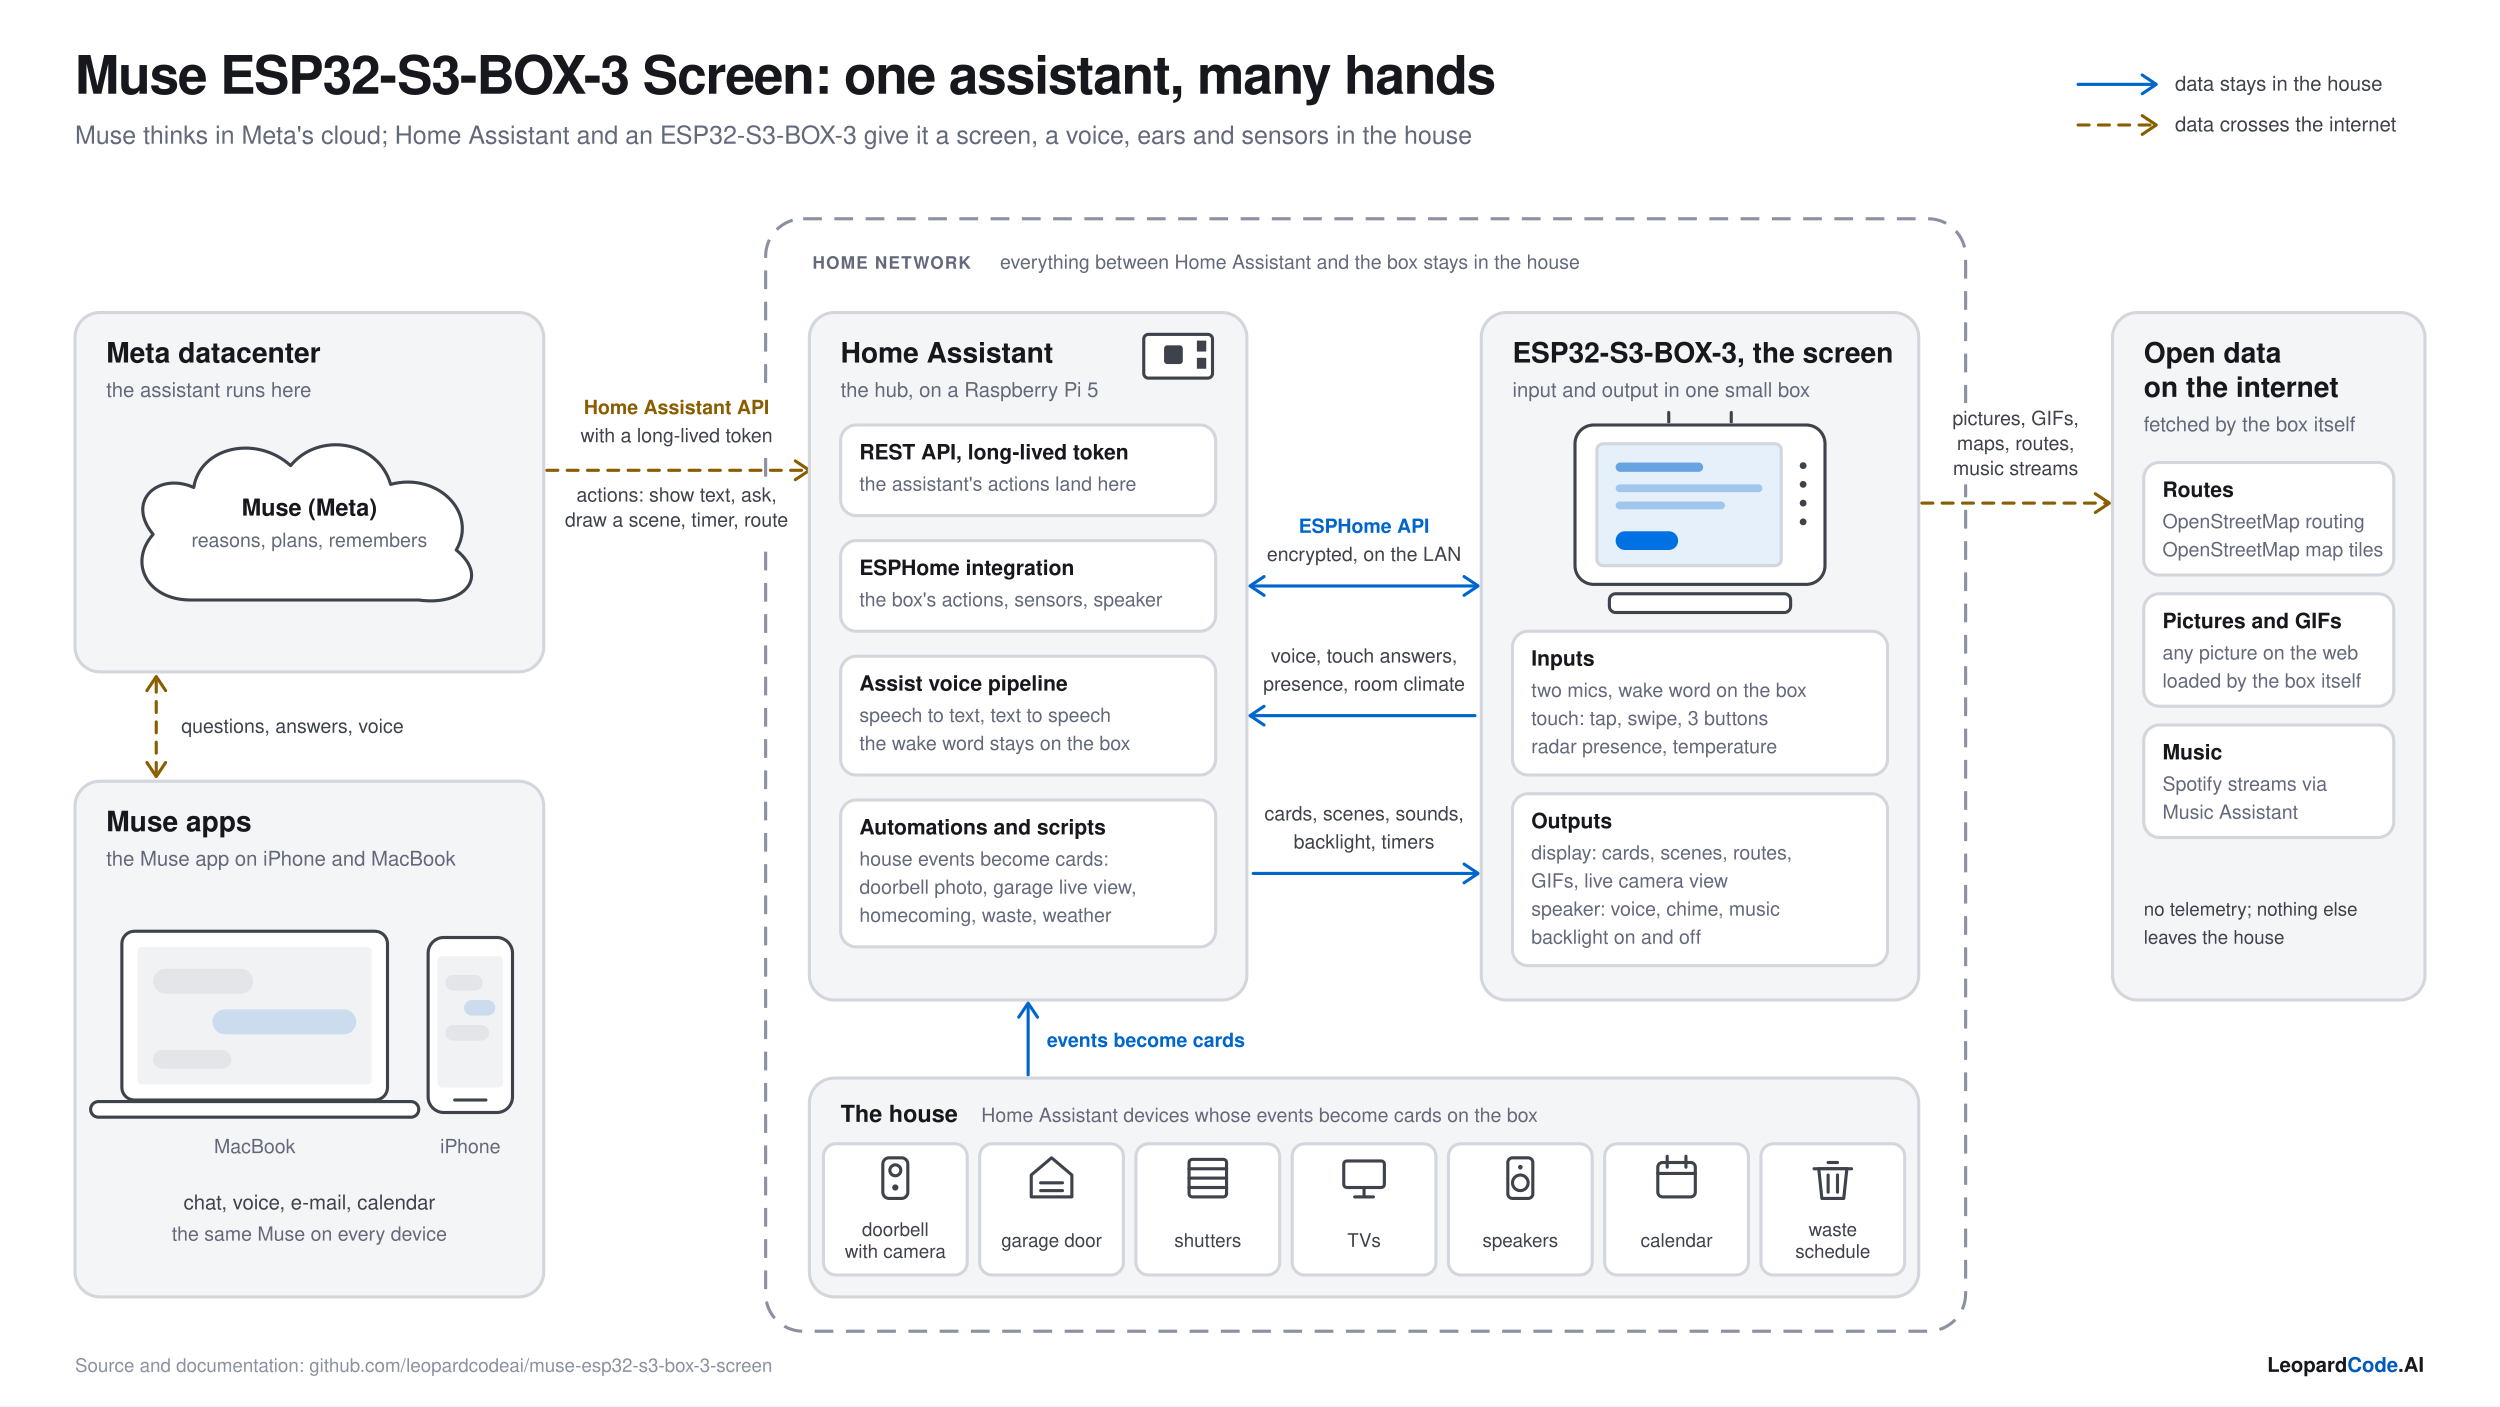
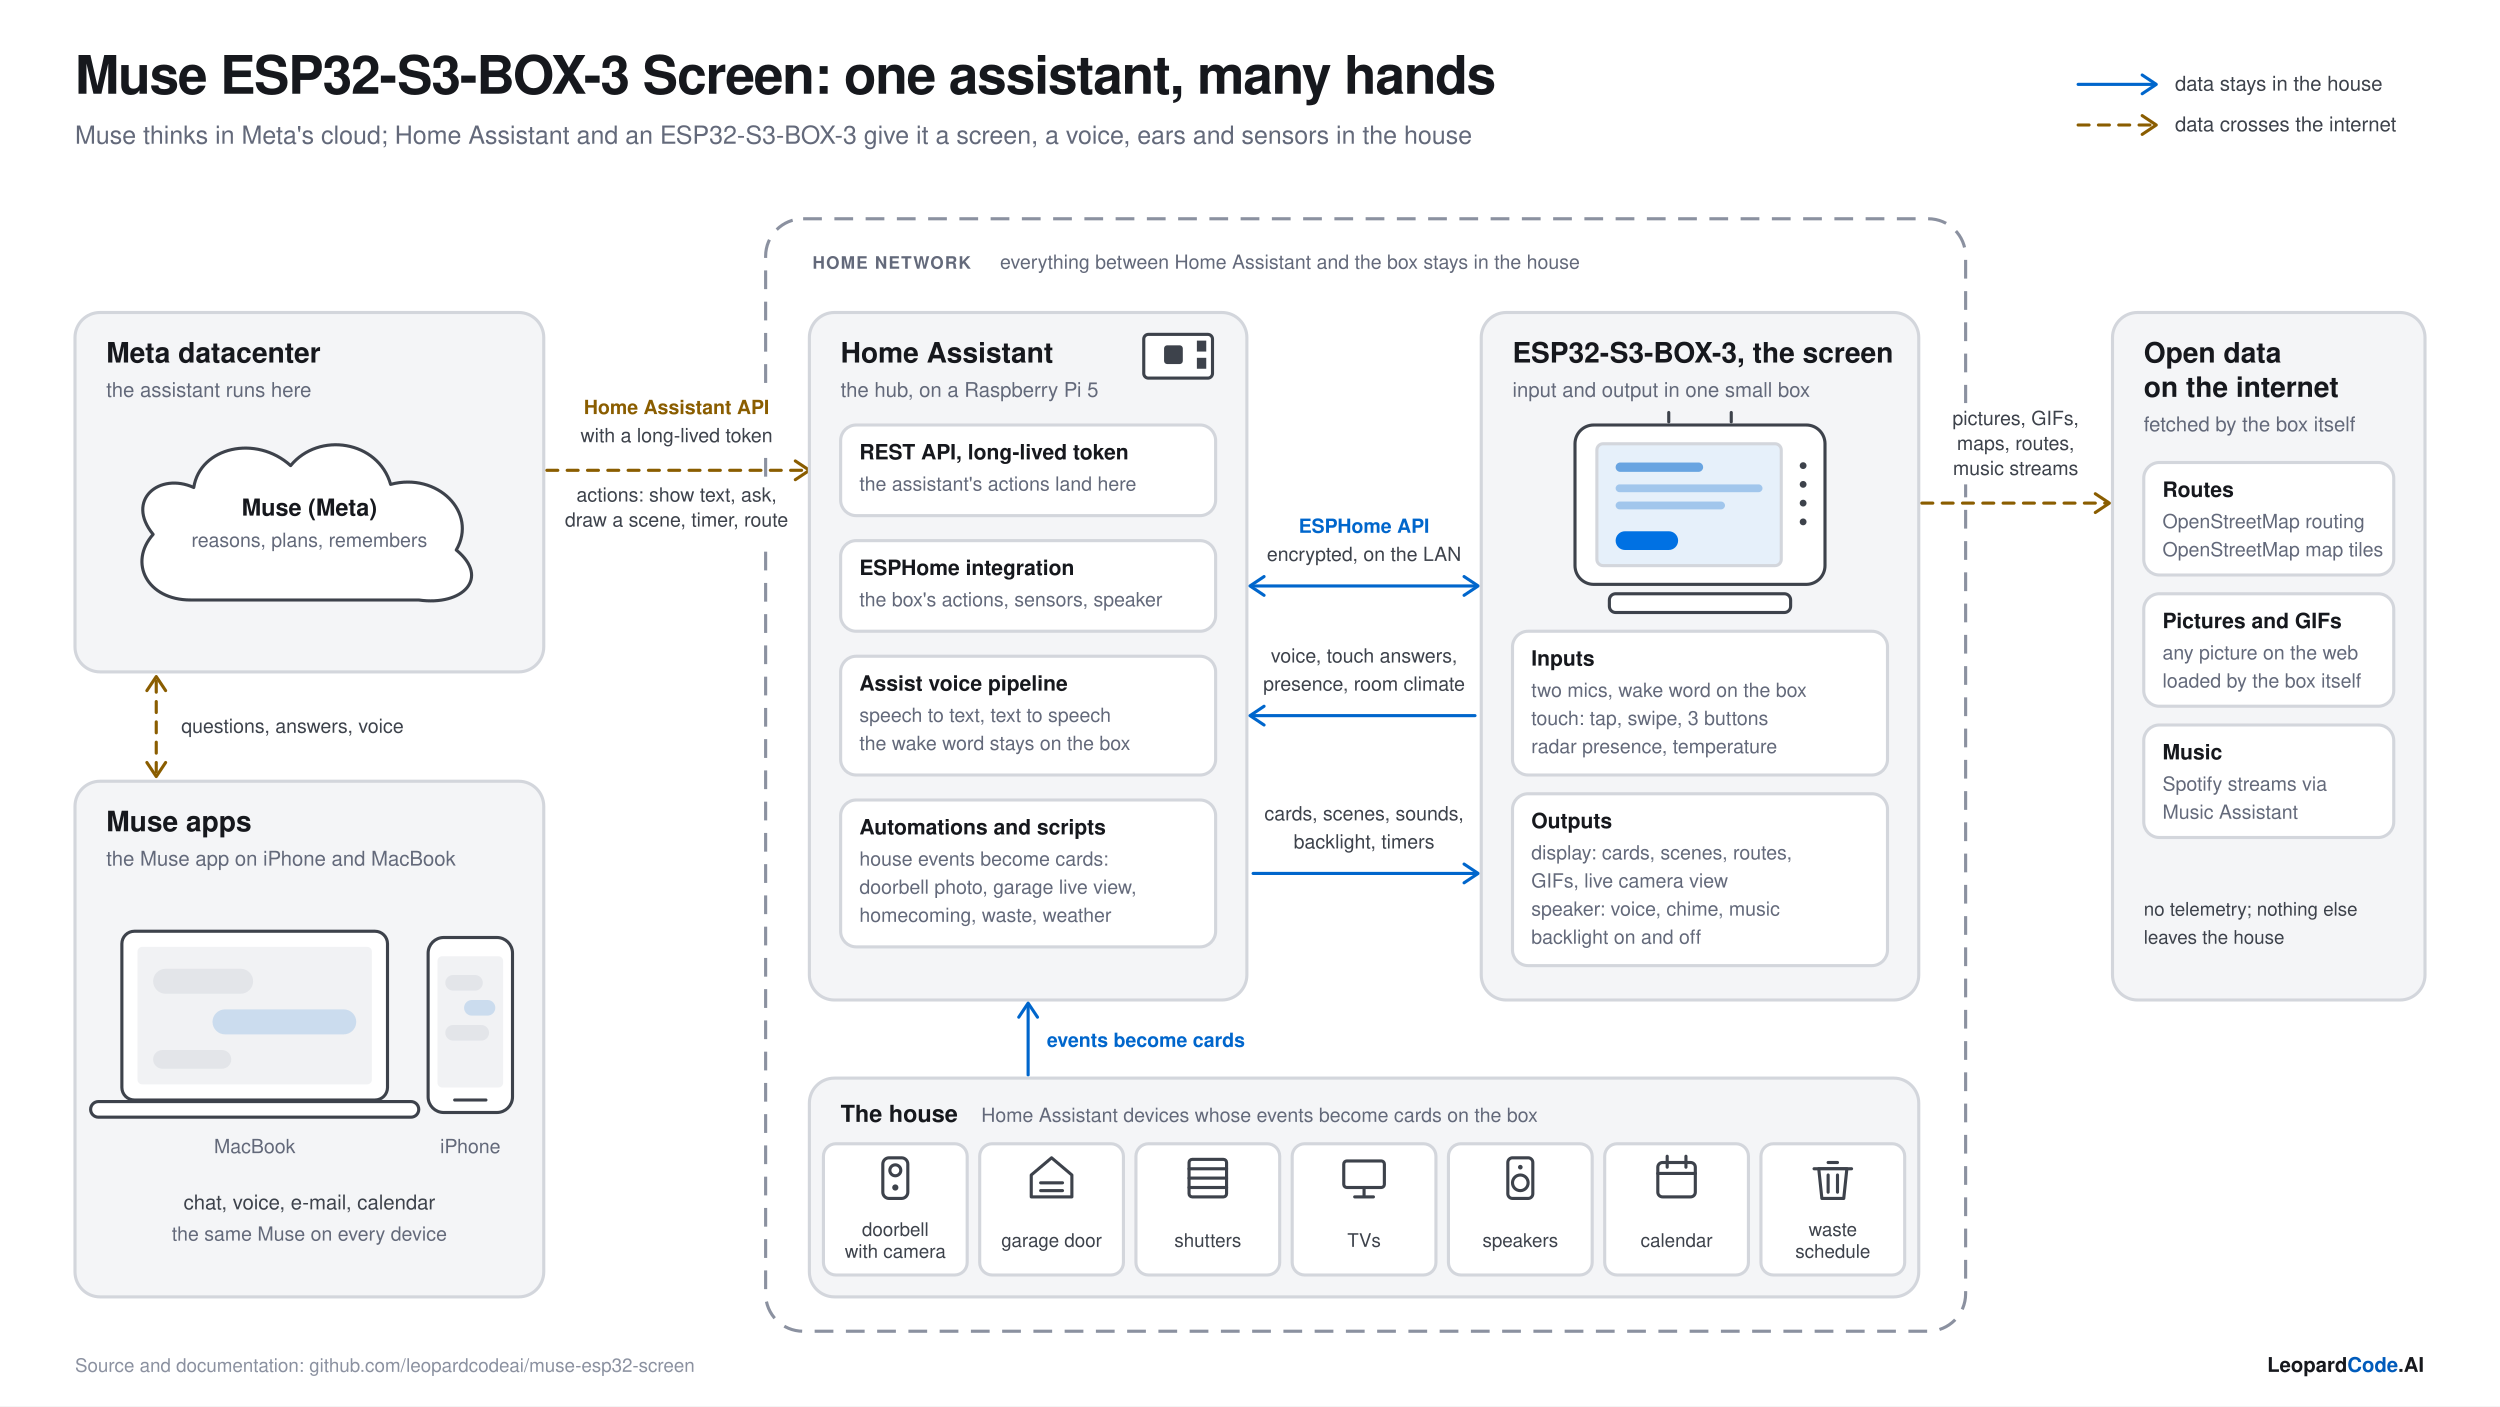
<svg xmlns="http://www.w3.org/2000/svg" viewBox="0 0 1600 900" width="1600" height="900" role="img" aria-labelledby="t d">
  <style>
    text { font-family: 'Helvetica Neue', Helvetica, Inter, -apple-system, BlinkMacSystemFont, 'Segoe UI', Roboto, Arial, sans-serif; }
    .h1 { font-size: 34px; font-weight: 600; fill: #16181d; }
    .h1sub { font-size: 16px; fill: #63697a; }
    .ptitle { font-size: 18px; font-weight: 600; fill: #16181d; }
    .psub { font-size: 13px; fill: #63697a; }
    .ctitle { font-size: 13.5px; font-weight: 600; fill: #16181d; }
    .stitle { font-size: 15px; font-weight: 600; fill: #16181d; }
    .body { font-size: 12.5px; fill: #3d424b; }
    .body13 { font-size: 13px; fill: #3d424b; }
    .meta { font-size: 12.5px; fill: #63697a; }
    .small { font-size: 12px; fill: #3d424b; }
    .eyebrow { font-size: 11px; font-weight: 600; fill: #63697a; }
    .lab-lan { font-size: 12.5px; font-weight: 600; fill: #0066cc; }
    .lab-net { font-size: 12.5px; font-weight: 600; fill: #8a5d00; }
    .foot { font-size: 12px; fill: #8b91a0; }
    .mark { font-size: 13px; font-weight: 600; fill: #16181d; }
    .panel { fill: #f4f5f7; stroke: #d3d6dc; stroke-width: 2; }
    .card { fill: #ffffff; stroke: #d3d6dc; stroke-width: 2; }
    .dev { fill: #ffffff; stroke: #3d424b; stroke-width: 2; stroke-linecap: round; stroke-linejoin: round; }
    .devline { fill: none; stroke: #3d424b; stroke-width: 2; stroke-linecap: round; stroke-linejoin: round; }
    .devfill { fill: #3d424b; }
    .screen { fill: #f1f2f4; }
    .bubble { fill: #e3e5e9; }
    .bubble-on { fill: #0066cc; fill-opacity: 0.16; }
    .lan { fill: none; stroke: #0066cc; stroke-width: 2; stroke-linecap: round; stroke-linejoin: round; }
    .net { fill: none; stroke: #8a5d00; stroke-width: 2; stroke-linecap: round; stroke-linejoin: round; stroke-dasharray: 7 6; }
    .nethead { fill: none; stroke: #8a5d00; stroke-width: 2; stroke-linecap: round; stroke-linejoin: round; }
    .wall { fill: none; stroke: #8b91a0; stroke-width: 2; stroke-dasharray: 12 8; }
    .halo { fill: #ffffff; }
  </style>
  <rect x="0" y="0" width="1600" height="900" fill="#ffffff" />
  <text class="h1" x="48" y="60" letter-spacing="-0.7">Muse ESP32-S3-BOX-3 Screen: one assistant, many hands</text>
  <text class="h1sub" x="48" y="92">Muse thinks in Meta's cloud; Home Assistant and an ESP32-S3-BOX-3 give it a screen, a voice, ears and sensors in the house</text>
  <path class="lan" d="M1330 54 H1378" />
  <path class="lan" d="M1371 48 L1380 54 L1371 60" />
  <text class="body13" x="1392" y="58">data stays in the house</text>
  <path class="net" d="M1330 80 H1378" />
  <path class="nethead" d="M1371 74 L1380 80 L1371 86" />
  <text class="body13" x="1392" y="84">data crosses the internet</text>
  <rect class="wall" x="490" y="140" width="768" height="712" rx="24" />
  <text class="eyebrow" x="520" y="172" letter-spacing="0.77">HOME NETWORK</text>
  <text class="meta" x="640" y="172">everything between Home Assistant and the box stays in the house</text>
  <rect class="panel" x="48" y="200" width="300" height="230" rx="16" />
  <text class="ptitle" x="68" y="232">Meta datacenter</text>
  <text class="psub" x="68" y="254">the assistant runs here</text>
  <g transform="translate(78 276)">
    <path class="dev" d="M44 108 C16 108 4 84 20 66 C2 44 24 26 46 36 C50 10 86 2 108 22 C126 0 164 6 172 34 C202 26 228 52 214 76 C236 94 218 112 190 108 Z" />
  </g>
  <text class="stitle" x="198" y="330" text-anchor="middle">Muse (Meta)</text>
  <text class="meta" x="198" y="350" text-anchor="middle">reasons, plans, remembers</text>
  <path class="net" d="M100 436 V494" />
  <path class="nethead" d="M94 442 L100 433 L106 442" />
  <path class="nethead" d="M94 488 L100 497 L106 488" />
  <text class="body" x="116" y="469">questions, answers, voice</text>
  <rect class="panel" x="48" y="500" width="300" height="330" rx="16" />
  <text class="ptitle" x="68" y="532">Muse apps</text>
  <text class="psub" x="68" y="554">the Muse app on iPhone and MacBook</text>
  <rect class="dev" x="78" y="596" width="170" height="108" rx="8" />
  <rect class="screen" x="88" y="606" width="150" height="88" rx="3" />
  <rect class="bubble" x="98" y="620" width="64" height="16" rx="8" />
  <rect class="bubble-on" x="136" y="646" width="92" height="16" rx="8" />
  <rect class="bubble" x="98" y="672" width="50" height="12" rx="6" />
  <rect class="dev" x="58" y="705" width="210" height="10" rx="5" />
  <text class="meta" x="163" y="738" text-anchor="middle">MacBook</text>
  <rect class="dev" x="274" y="600" width="54" height="112" rx="10" />
  <rect class="screen" x="280" y="612" width="42" height="84" rx="3" />
  <rect class="bubble" x="285" y="624" width="24" height="10" rx="5" />
  <rect class="bubble-on" x="297" y="640" width="20" height="10" rx="5" />
  <rect class="bubble" x="285" y="656" width="28" height="10" rx="5" />
  <path class="devline" d="M291 704 H311" />
  <text class="meta" x="301" y="738" text-anchor="middle">iPhone</text>
  <text class="body13" x="198" y="774" text-anchor="middle">chat, voice, e-mail, calendar</text>
  <text class="meta" x="198" y="794" text-anchor="middle">the same Muse on every device</text>
  <rect class="halo" x="356" y="252" width="154" height="38" />
  <rect class="halo" x="356" y="308" width="154" height="38" />
  <path class="net" d="M350 301 H516" />
  <path class="nethead" d="M509 295 L518 301 L509 307" />
  <text class="lab-net" x="433" y="265" text-anchor="middle">Home Assistant API</text>
  <text class="body" x="433" y="283" text-anchor="middle">with a long-lived token</text>
  <text class="body" x="433" y="321" text-anchor="middle">actions: show text, ask,</text>
  <text class="body" x="433" y="337" text-anchor="middle">draw a scene, timer, route</text>
  <rect class="panel" x="518" y="200" width="280" height="440" rx="16" />
  <text class="ptitle" x="538" y="232">Home Assistant</text>
  <text class="psub" x="538" y="254">the hub, on a Raspberry Pi 5</text>
  <rect class="dev" x="732" y="214" width="44" height="28" rx="3" />
  <rect class="devfill" x="745" y="221" width="12" height="12" rx="2" />
  <rect class="devfill" x="766" y="218" width="6" height="7" />
  <rect class="devfill" x="766" y="229" width="6" height="7" />
  <rect class="card" x="538" y="272" width="240" height="58" rx="10" />
  <text class="ctitle" x="550" y="294">REST API, long-lived token</text>
  <text class="meta" x="550" y="314">the assistant's actions land here</text>
  <rect class="card" x="538" y="346" width="240" height="58" rx="10" />
  <text class="ctitle" x="550" y="368">ESPHome integration</text>
  <text class="meta" x="550" y="388">the box's actions, sensors, speaker</text>
  <rect class="card" x="538" y="420" width="240" height="76" rx="10" />
  <text class="ctitle" x="550" y="442">Assist voice pipeline</text>
  <text class="meta" x="550" y="462">speech to text, text to speech</text>
  <text class="meta" x="550" y="480">the wake word stays on the box</text>
  <rect class="card" x="538" y="512" width="240" height="94" rx="10" />
  <text class="ctitle" x="550" y="534">Automations and scripts</text>
  <text class="meta" x="550" y="554">house events become cards:</text>
  <text class="meta" x="550" y="572">doorbell photo, garage live view,</text>
  <text class="meta" x="550" y="590">homecoming, waste, weather</text>
  <path class="lan" d="M802 375 H944" />
  <path class="lan" d="M809 369 L800 375 L809 381" />
  <path class="lan" d="M937 369 L946 375 L937 381" />
  <text class="lab-lan" x="873" y="341" text-anchor="middle">ESPHome API</text>
  <text class="body" x="873" y="359" text-anchor="middle">encrypted, on the LAN</text>
  <path class="lan" d="M944 458 H802" />
  <path class="lan" d="M809 452 L800 458 L809 464" />
  <text class="body" x="873" y="424" text-anchor="middle">voice, touch answers,</text>
  <text class="body" x="873" y="442" text-anchor="middle">presence, room climate</text>
  <path class="lan" d="M802 559 H944" />
  <path class="lan" d="M937 553 L946 559 L937 565" />
  <text class="body" x="873" y="525" text-anchor="middle">cards, scenes, sounds,</text>
  <text class="body" x="873" y="543" text-anchor="middle">backlight, timers</text>
  <rect class="panel" x="948" y="200" width="280" height="440" rx="16" />
  <text class="ptitle" x="968" y="232">ESP32-S3-BOX-3, the screen</text>
  <text class="psub" x="968" y="254">input and output in one small box</text>
  <path class="devline" d="M1068 264 V270 M1108 264 V270" />
  <rect class="dev" x="1008" y="272" width="160" height="102" rx="12" />
  <rect x="1022" y="284" width="118" height="78" rx="4" fill="#0066cc" fill-opacity="0.10" stroke="#d3d6dc" stroke-width="2" />
  <rect x="1034" y="296" width="56" height="6" rx="3" fill="#0066cc" fill-opacity="0.55" />
  <rect x="1034" y="310" width="94" height="5" rx="2.5" fill="#0066cc" fill-opacity="0.30" />
  <rect x="1034" y="321" width="70" height="5" rx="2.5" fill="#0066cc" fill-opacity="0.30" />
  <rect x="1034" y="340" width="40" height="12" rx="6" fill="#0071e3" />
  <circle class="devfill" cx="1154" cy="298" r="2.2" />
  <circle class="devfill" cx="1154" cy="310" r="2.2" />
  <circle class="devfill" cx="1154" cy="322" r="2.2" />
  <circle class="devfill" cx="1154" cy="334" r="2.2" />
  <rect class="dev" x="1030" y="380" width="116" height="12" rx="4" />
  <rect class="card" x="968" y="404" width="240" height="92" rx="10" />
  <text class="ctitle" x="980" y="426">Inputs</text>
  <text class="meta" x="980" y="446">two mics, wake word on the box</text>
  <text class="meta" x="980" y="464">touch: tap, swipe, 3 buttons</text>
  <text class="meta" x="980" y="482">radar presence, temperature</text>
  <rect class="card" x="968" y="508" width="240" height="110" rx="10" />
  <text class="ctitle" x="980" y="530">Outputs</text>
  <text class="meta" x="980" y="550">display: cards, scenes, routes,</text>
  <text class="meta" x="980" y="568">GIFs, live camera view</text>
  <text class="meta" x="980" y="586">speaker: voice, chime, music</text>
  <text class="meta" x="980" y="604">backlight on and off</text>
  <rect class="halo" x="1242" y="258" width="96" height="52" />
  <path class="net" d="M1230 322 H1348" />
  <path class="nethead" d="M1341 316 L1350 322 L1341 328" />
  <text class="body" x="1290" y="272" text-anchor="middle">pictures, GIFs,</text>
  <text class="body" x="1290" y="288" text-anchor="middle">maps, routes,</text>
  <text class="body" x="1290" y="304" text-anchor="middle">music streams</text>
  <rect class="panel" x="1352" y="200" width="200" height="440" rx="16" />
  <text class="ptitle" x="1372" y="232">Open data</text>
  <text class="ptitle" x="1372" y="254">on the internet</text>
  <text class="psub" x="1372" y="276">fetched by the box itself</text>
  <rect class="card" x="1372" y="296" width="160" height="72" rx="10" />
  <text class="ctitle" x="1384" y="318">Routes</text>
  <text class="meta" x="1384" y="338">OpenStreetMap routing</text>
  <text class="meta" x="1384" y="356">OpenStreetMap map tiles</text>
  <rect class="card" x="1372" y="380" width="160" height="72" rx="10" />
  <text class="ctitle" x="1384" y="402">Pictures and GIFs</text>
  <text class="meta" x="1384" y="422">any picture on the web</text>
  <text class="meta" x="1384" y="440">loaded by the box itself</text>
  <rect class="card" x="1372" y="464" width="160" height="72" rx="10" />
  <text class="ctitle" x="1384" y="486">Music</text>
  <text class="meta" x="1384" y="506">Spotify streams via</text>
  <text class="meta" x="1384" y="524">Music Assistant</text>
  <text class="small" x="1372" y="586">no telemetry; nothing else</text>
  <text class="small" x="1372" y="604">leaves the house</text>
  <path class="lan" d="M658 688 V644" />
  <path class="lan" d="M652 651 L658 642 L664 651" />
  <text class="lab-lan" x="670" y="670">events become cards</text>
  <rect class="panel" x="518" y="690" width="710" height="140" rx="16" />
  <text class="stitle" x="538" y="718">The house</text>
  <text class="meta" x="628" y="718">Home Assistant devices whose events become cards on the box</text>
  <rect class="card" x="527" y="732" width="92" height="84" rx="8" />
  <rect class="dev" x="565" y="741" width="16" height="26" rx="4" />
  <circle class="devline" cx="573" cy="749" r="3.5" />
  <circle class="devfill" cx="573" cy="760" r="2" />
  <text class="small" x="573" y="791" text-anchor="middle">doorbell</text>
  <text class="small" x="573" y="805" text-anchor="middle">with camera</text>
  <rect class="card" x="627" y="732" width="92" height="84" rx="8" />
  <path class="dev" d="M660 766 V752 L673 741 L686 752 V766 Z" />
  <path class="devline" d="M666 757 H680 M666 762 H680" />
  <text class="small" x="673" y="798" text-anchor="middle">garage door</text>
  <rect class="card" x="727" y="732" width="92" height="84" rx="8" />
  <rect class="dev" x="761" y="742" width="24" height="24" rx="2" />
  <path class="devline" d="M761 748 H785 M761 754 H785 M761 760 H785" />
  <text class="small" x="773" y="798" text-anchor="middle">shutters</text>
  <rect class="card" x="827" y="732" width="92" height="84" rx="8" />
  <rect class="dev" x="860" y="743" width="26" height="17" rx="2" />
  <path class="devline" d="M873 760 V766 M867 766 H879" />
  <text class="small" x="873" y="798" text-anchor="middle">TVs</text>
  <rect class="card" x="927" y="732" width="92" height="84" rx="8" />
  <rect class="dev" x="965" y="741" width="16" height="26" rx="3" />
  <circle class="devline" cx="973" cy="757" r="5" />
  <circle class="devfill" cx="973" cy="747" r="1.5" />
  <text class="small" x="973" y="798" text-anchor="middle">speakers</text>
  <rect class="card" x="1027" y="732" width="92" height="84" rx="8" />
  <rect class="dev" x="1061" y="744" width="24" height="22" rx="3" />
  <path class="devline" d="M1061 751 H1085 M1067 740 V747 M1079 740 V747" />
  <text class="small" x="1073" y="798" text-anchor="middle">calendar</text>
  <rect class="card" x="1127" y="732" width="92" height="84" rx="8" />
  <path class="devline" d="M1161 748 H1185 M1170 744 H1176" />
  <path class="dev" d="M1164 748 L1166 767 H1180 L1182 748 Z" />
  <path class="devline" d="M1170 752 V763 M1176 752 V763" />
  <text class="small" x="1173" y="791" text-anchor="middle">waste</text>
  <text class="small" x="1173" y="805" text-anchor="middle">schedule</text>
-   <text class="foot" x="48" y="878">Source and documentation: github.com/leopardcodeai/muse-esp32-s3-box-3-screen</text>
+   <text class="foot" x="48" y="878">Source and documentation: github.com/leopardcodeai/muse-esp32-screen</text>
  <text class="mark" x="1451" y="878">Leopard<tspan fill="#005bbb">Code</tspan>.AI</text>
</svg>
